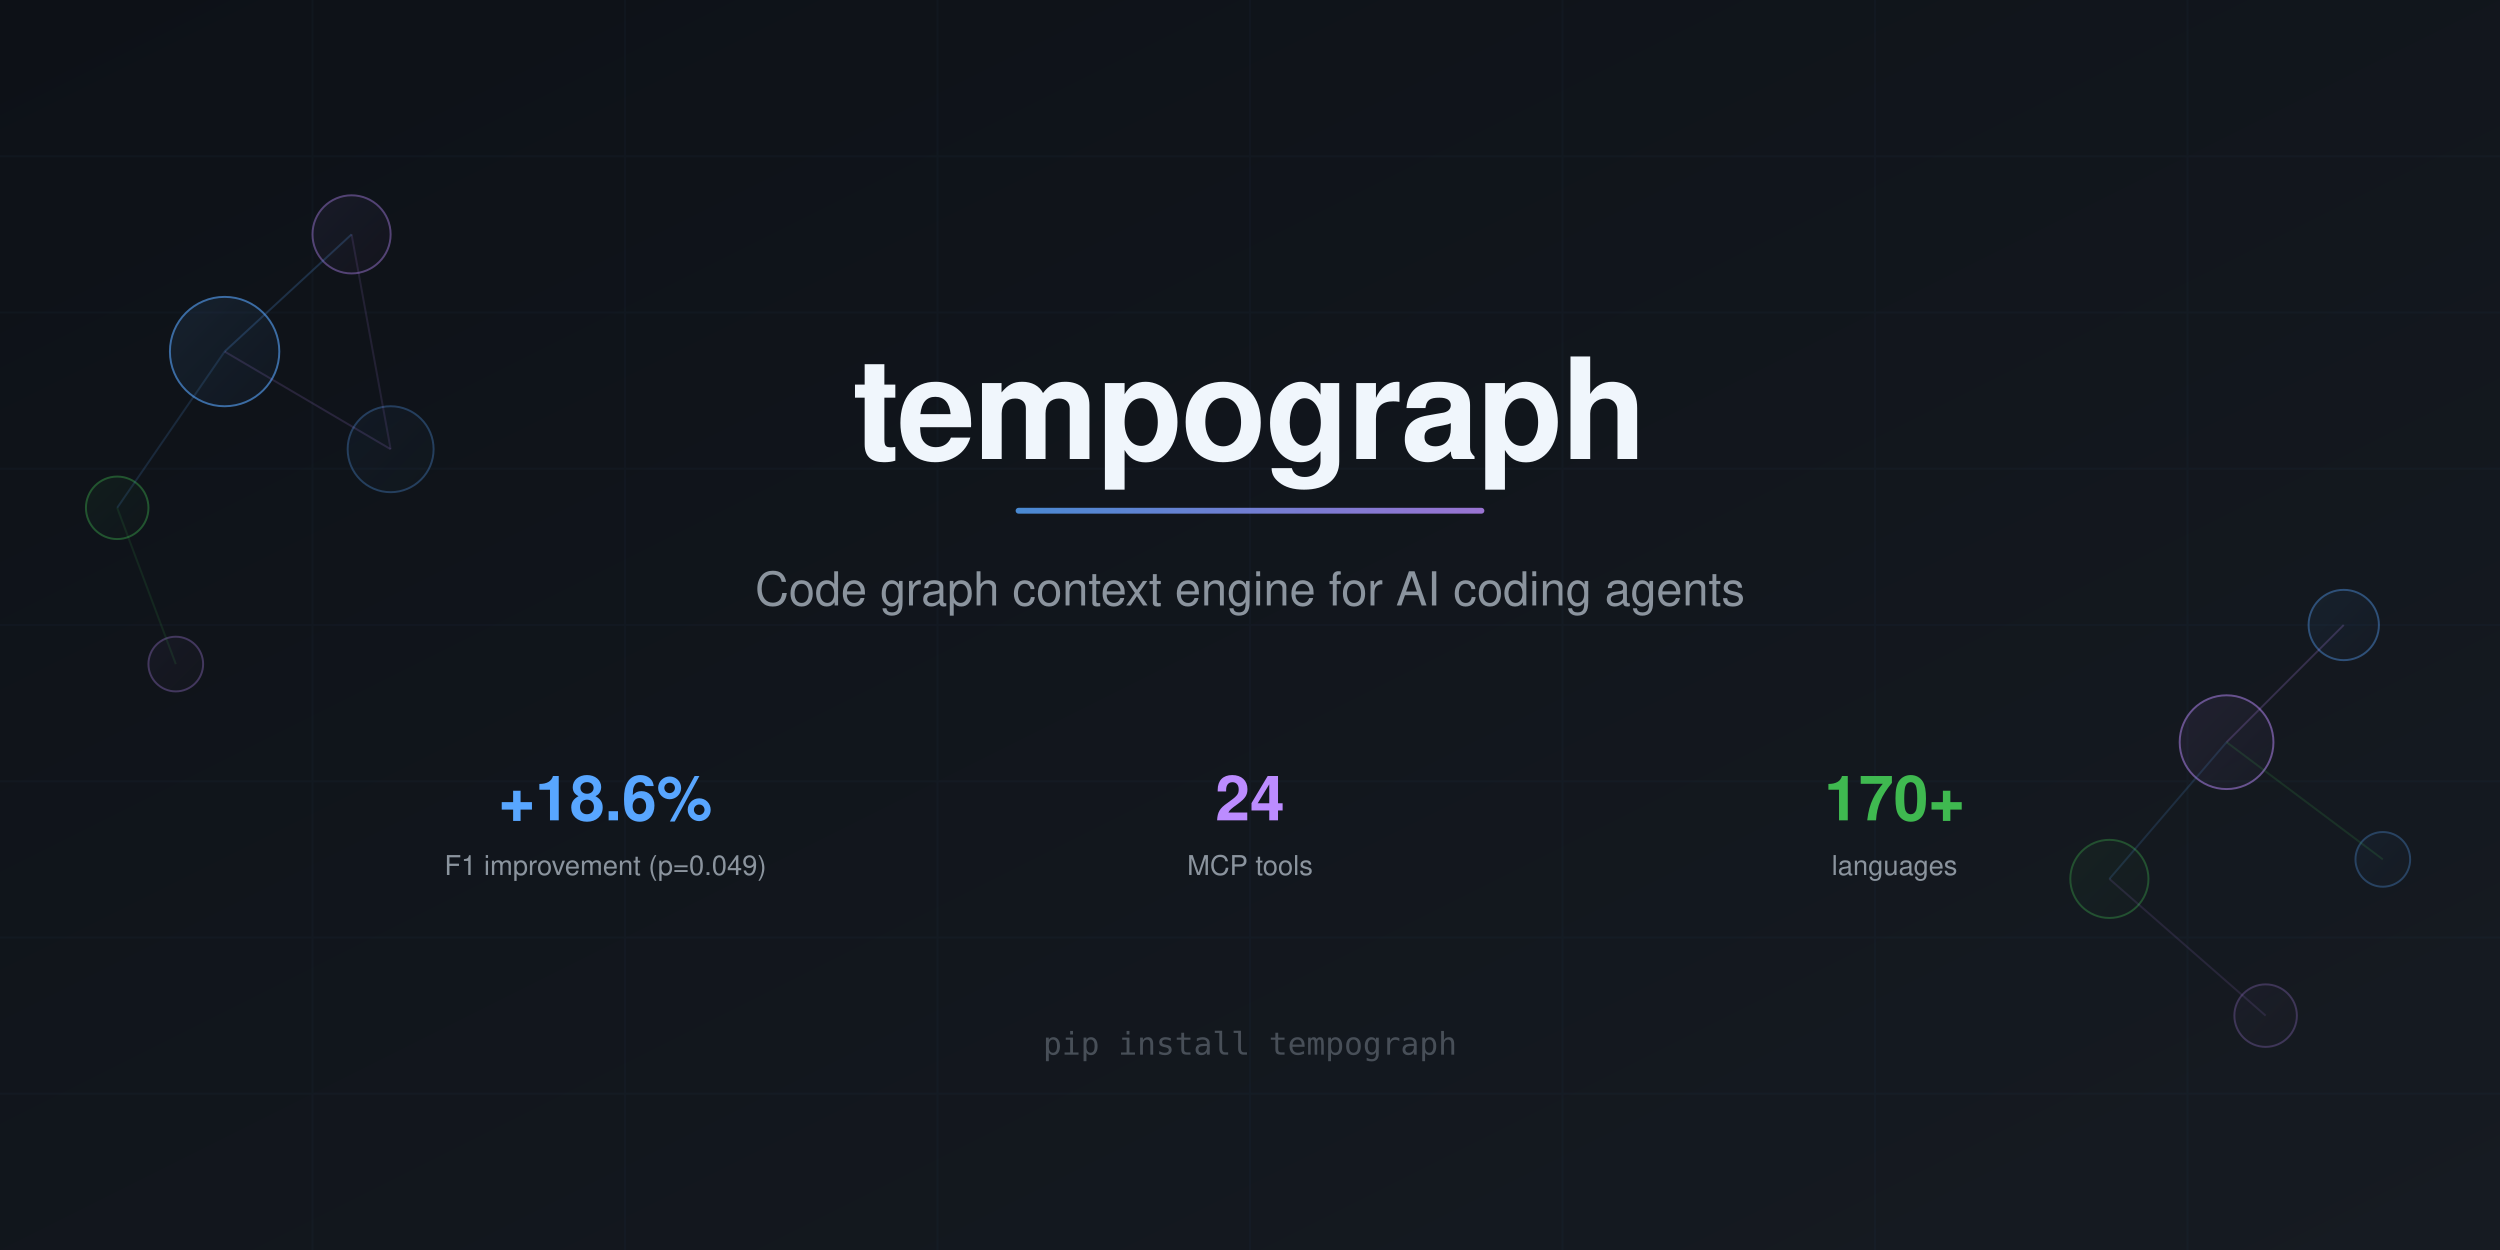
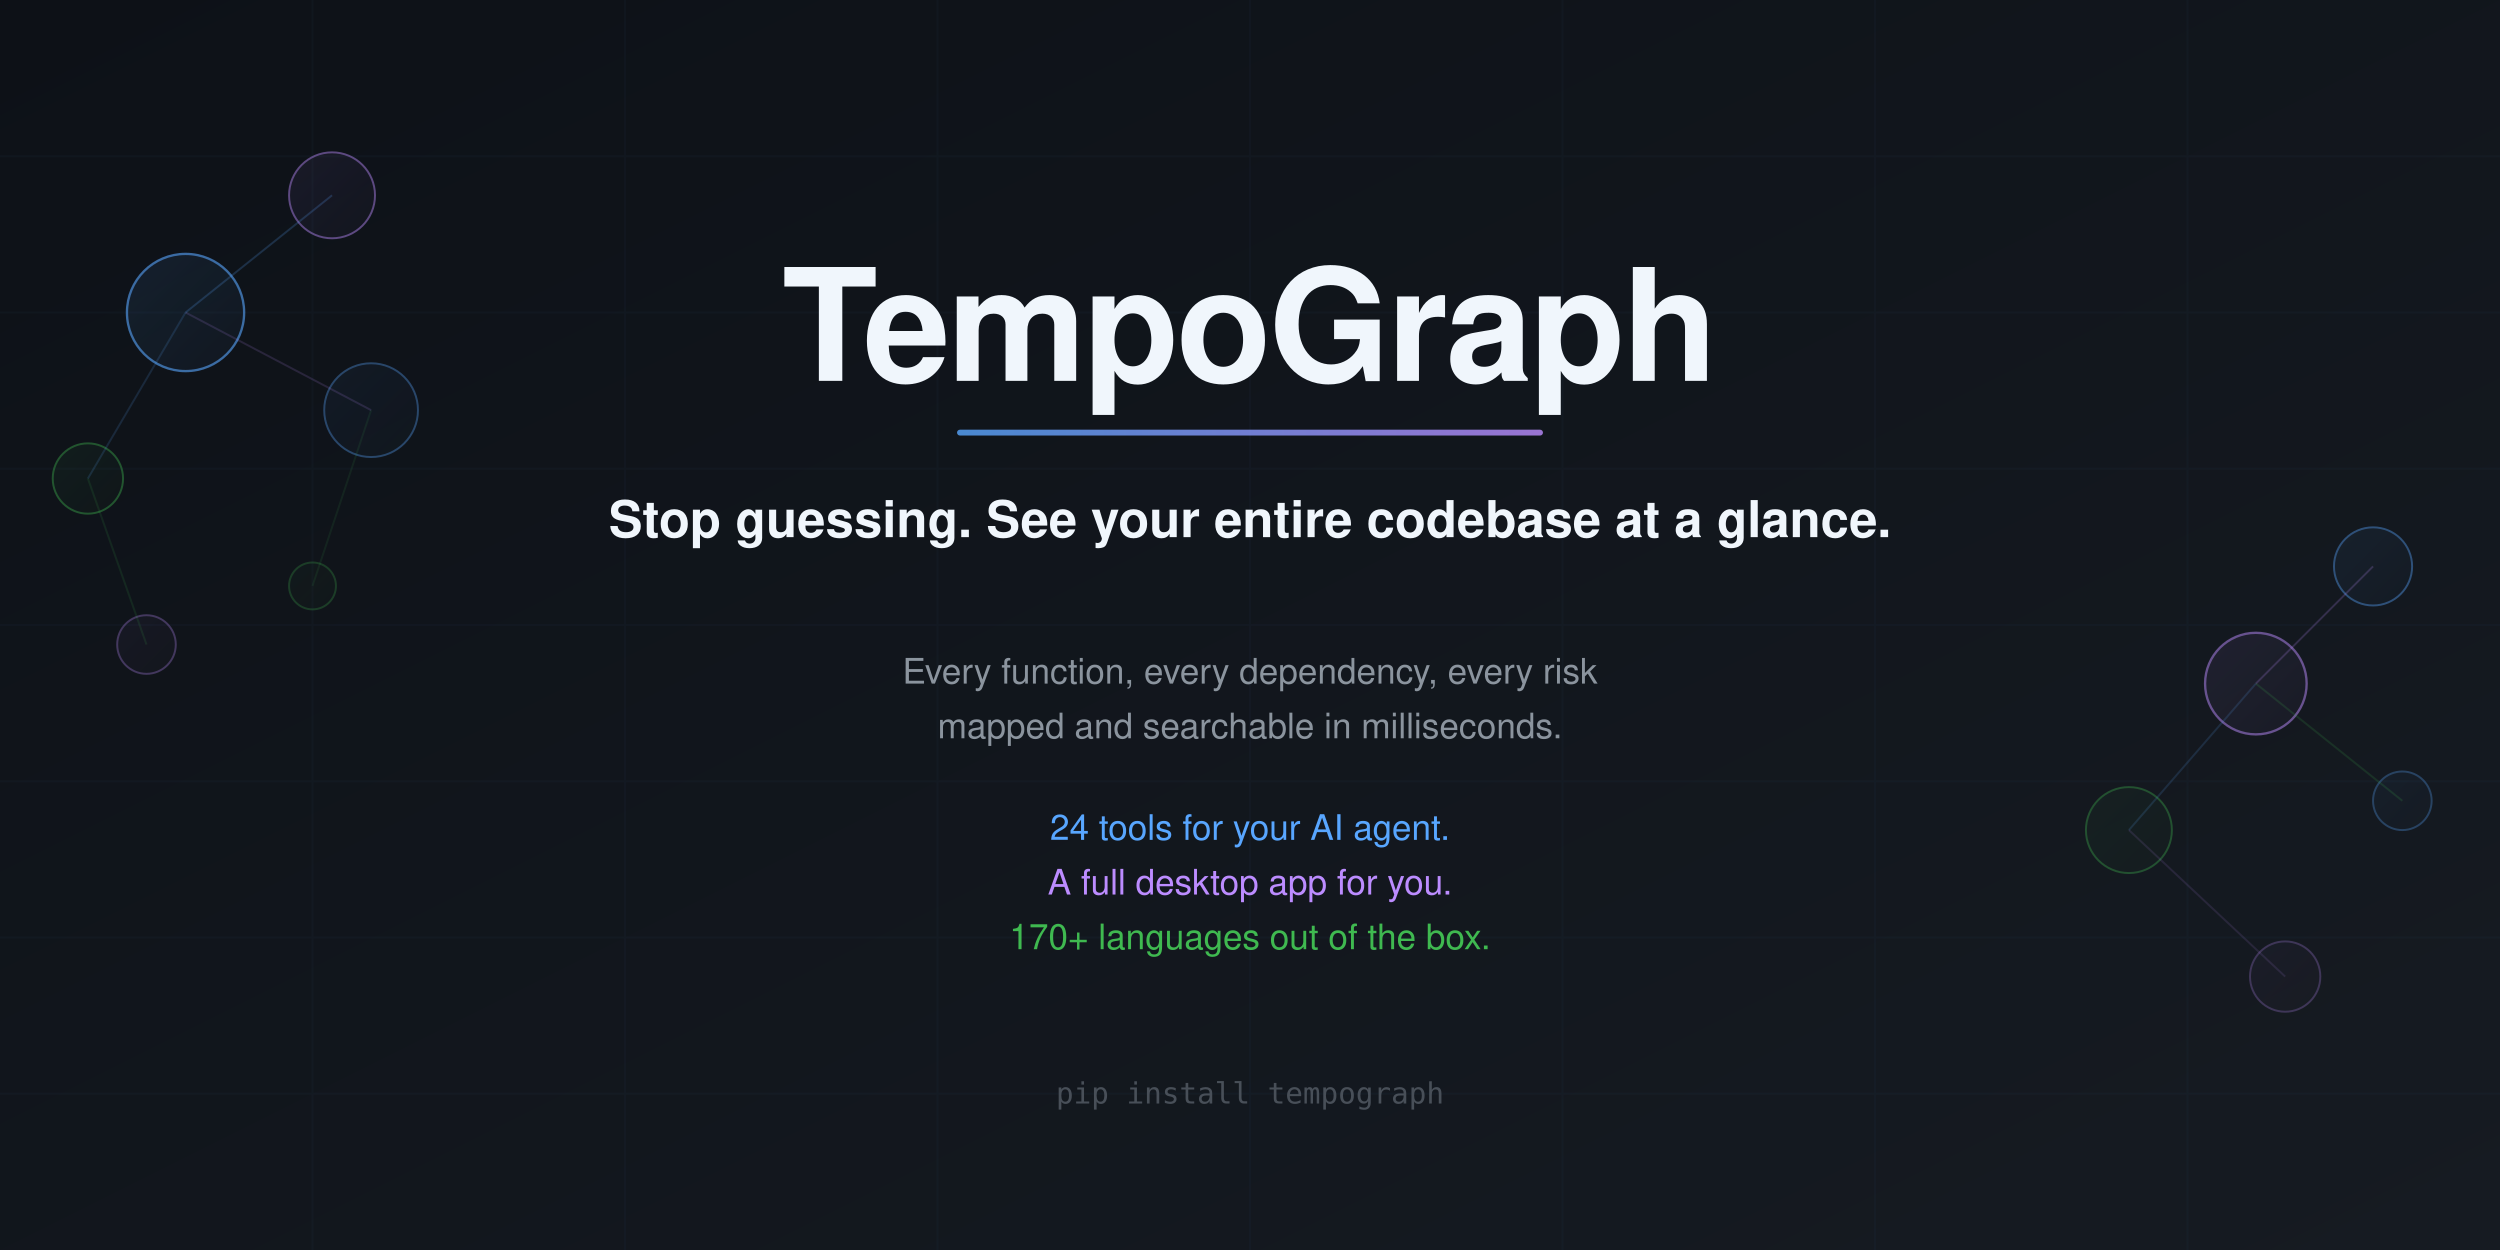
<svg xmlns="http://www.w3.org/2000/svg" width="1280" height="640" viewBox="0 0 1280 640">
  <defs>
    <linearGradient id="bg" x1="0%" y1="0%" x2="100%" y2="100%">
      <stop offset="0%" style="stop-color:#0d1117" />
      <stop offset="100%" style="stop-color:#161b22" />
    </linearGradient>
    <linearGradient id="accent" x1="0%" y1="0%" x2="100%" y2="0%">
      <stop offset="0%" style="stop-color:#58a6ff" />
      <stop offset="100%" style="stop-color:#bc8cff" />
    </linearGradient>
    <linearGradient id="node1" x1="0%" y1="0%" x2="100%" y2="100%">
      <stop offset="0%" style="stop-color:#58a6ff;stop-opacity:0.15" />
      <stop offset="100%" style="stop-color:#58a6ff;stop-opacity:0.05" />
    </linearGradient>
    <linearGradient id="node2" x1="0%" y1="0%" x2="100%" y2="100%">
      <stop offset="0%" style="stop-color:#bc8cff;stop-opacity:0.15" />
      <stop offset="100%" style="stop-color:#bc8cff;stop-opacity:0.05" />
    </linearGradient>
    <linearGradient id="node3" x1="0%" y1="0%" x2="100%" y2="100%">
      <stop offset="0%" style="stop-color:#3fb950;stop-opacity:0.15" />
      <stop offset="100%" style="stop-color:#3fb950;stop-opacity:0.05" />
    </linearGradient>
  </defs>
  <rect width="1280" height="640" fill="url(#bg)" />
  <g opacity="0.03" stroke="#58a6ff" stroke-width="1">
    <line x1="0" y1="80" x2="1280" y2="80" />
    <line x1="0" y1="160" x2="1280" y2="160" />
    <line x1="0" y1="240" x2="1280" y2="240" />
    <line x1="0" y1="320" x2="1280" y2="320" />
    <line x1="0" y1="400" x2="1280" y2="400" />
    <line x1="0" y1="480" x2="1280" y2="480" />
    <line x1="0" y1="560" x2="1280" y2="560" />
    <line x1="160" y1="0" x2="160" y2="640" />
    <line x1="320" y1="0" x2="320" y2="640" />
    <line x1="480" y1="0" x2="480" y2="640" />
    <line x1="640" y1="0" x2="640" y2="640" />
    <line x1="800" y1="0" x2="800" y2="640" />
    <line x1="960" y1="0" x2="960" y2="640" />
    <line x1="1120" y1="0" x2="1120" y2="640" />
  </g>
-   <circle cx="115" cy="180" r="28" fill="url(#node1)" stroke="#58a6ff" stroke-width="1" opacity="0.6" />
-   <circle cx="180" cy="120" r="20" fill="url(#node2)" stroke="#bc8cff" stroke-width="1" opacity="0.4" />
-   <circle cx="60" cy="260" r="16" fill="url(#node3)" stroke="#3fb950" stroke-width="1" opacity="0.4" />
-   <circle cx="200" cy="230" r="22" fill="url(#node1)" stroke="#58a6ff" stroke-width="1" opacity="0.3" />
-   <circle cx="90" cy="340" r="14" fill="url(#node2)" stroke="#bc8cff" stroke-width="1" opacity="0.3" />
-   <line x1="115" y1="180" x2="180" y2="120" stroke="#58a6ff" stroke-width="1" opacity="0.2" />
-   <line x1="115" y1="180" x2="60" y2="260" stroke="#58a6ff" stroke-width="1" opacity="0.15" />
-   <line x1="115" y1="180" x2="200" y2="230" stroke="#bc8cff" stroke-width="1" opacity="0.15" />
-   <line x1="60" y1="260" x2="90" y2="340" stroke="#3fb950" stroke-width="1" opacity="0.12" />
-   <line x1="200" y1="230" x2="180" y2="120" stroke="#bc8cff" stroke-width="1" opacity="0.12" />
-   <circle cx="1140" cy="380" r="24" fill="url(#node2)" stroke="#bc8cff" stroke-width="1" opacity="0.5" />
-   <circle cx="1200" cy="320" r="18" fill="url(#node1)" stroke="#58a6ff" stroke-width="1" opacity="0.4" />
-   <circle cx="1080" cy="450" r="20" fill="url(#node3)" stroke="#3fb950" stroke-width="1" opacity="0.35" />
-   <circle cx="1220" cy="440" r="14" fill="url(#node1)" stroke="#58a6ff" stroke-width="1" opacity="0.3" />
-   <circle cx="1160" cy="520" r="16" fill="url(#node2)" stroke="#bc8cff" stroke-width="1" opacity="0.25" />
-   <line x1="1140" y1="380" x2="1200" y2="320" stroke="#bc8cff" stroke-width="1" opacity="0.2" />
-   <line x1="1140" y1="380" x2="1080" y2="450" stroke="#58a6ff" stroke-width="1" opacity="0.15" />
-   <line x1="1140" y1="380" x2="1220" y2="440" stroke="#3fb950" stroke-width="1" opacity="0.15" />
-   <line x1="1080" y1="450" x2="1160" y2="520" stroke="#bc8cff" stroke-width="1" opacity="0.12" />
-   <text x="640" y="235" text-anchor="middle" font-family="-apple-system, BlinkMacSystemFont, 'Segoe UI', Helvetica, Arial, sans-serif" font-size="72" font-weight="700" fill="#f0f6fc" letter-spacing="-1">tempograph</text>
-   <rect x="520" y="260" width="240" height="3" rx="1.5" fill="url(#accent)" opacity="0.8" />
-   <text x="640" y="310" text-anchor="middle" font-family="-apple-system, BlinkMacSystemFont, 'Segoe UI', Helvetica, Arial, sans-serif" font-size="24" fill="#8b949e">Code graph context engine for AI coding agents</text>
-   <g font-family="-apple-system, BlinkMacSystemFont, 'Segoe UI', Helvetica, Arial, sans-serif">
-     <text x="310" y="420" text-anchor="middle" font-size="32" font-weight="700" fill="#58a6ff">+18.6%</text>
-     <text x="310" y="448" text-anchor="middle" font-size="14" fill="#8b949e">F1 improvement (p=0.049)</text>
-     <text x="640" y="420" text-anchor="middle" font-size="32" font-weight="700" fill="#bc8cff">24</text>
-     <text x="640" y="448" text-anchor="middle" font-size="14" fill="#8b949e">MCP tools</text>
-     <text x="970" y="420" text-anchor="middle" font-size="32" font-weight="700" fill="#3fb950">170+</text>
-     <text x="970" y="448" text-anchor="middle" font-size="14" fill="#8b949e">languages</text>
+   <circle cx="95" cy="160" r="30" fill="url(#node1)" stroke="#58a6ff" stroke-width="1.2" opacity="0.6" />
+   <circle cx="170" cy="100" r="22" fill="url(#node2)" stroke="#bc8cff" stroke-width="1" opacity="0.45" />
+   <circle cx="45" cy="245" r="18" fill="url(#node3)" stroke="#3fb950" stroke-width="1" opacity="0.4" />
+   <circle cx="190" cy="210" r="24" fill="url(#node1)" stroke="#58a6ff" stroke-width="1" opacity="0.35" />
+   <circle cx="75" cy="330" r="15" fill="url(#node2)" stroke="#bc8cff" stroke-width="1" opacity="0.3" />
+   <circle cx="160" cy="300" r="12" fill="url(#node3)" stroke="#3fb950" stroke-width="1" opacity="0.25" />
+   <line x1="95" y1="160" x2="170" y2="100" stroke="#58a6ff" stroke-width="1" opacity="0.2" />
+   <line x1="95" y1="160" x2="45" y2="245" stroke="#58a6ff" stroke-width="1" opacity="0.15" />
+   <line x1="95" y1="160" x2="190" y2="210" stroke="#bc8cff" stroke-width="1" opacity="0.15" />
+   <line x1="45" y1="245" x2="75" y2="330" stroke="#3fb950" stroke-width="1" opacity="0.12" />
+   <line x1="190" y1="210" x2="160" y2="300" stroke="#3fb950" stroke-width="1" opacity="0.1" />
+   <circle cx="1155" cy="350" r="26" fill="url(#node2)" stroke="#bc8cff" stroke-width="1.2" opacity="0.5" />
+   <circle cx="1215" cy="290" r="20" fill="url(#node1)" stroke="#58a6ff" stroke-width="1" opacity="0.4" />
+   <circle cx="1090" cy="425" r="22" fill="url(#node3)" stroke="#3fb950" stroke-width="1" opacity="0.35" />
+   <circle cx="1230" cy="410" r="15" fill="url(#node1)" stroke="#58a6ff" stroke-width="1" opacity="0.3" />
+   <circle cx="1170" cy="500" r="18" fill="url(#node2)" stroke="#bc8cff" stroke-width="1" opacity="0.25" />
+   <line x1="1155" y1="350" x2="1215" y2="290" stroke="#bc8cff" stroke-width="1" opacity="0.2" />
+   <line x1="1155" y1="350" x2="1090" y2="425" stroke="#58a6ff" stroke-width="1" opacity="0.15" />
+   <line x1="1155" y1="350" x2="1230" y2="410" stroke="#3fb950" stroke-width="1" opacity="0.15" />
+   <line x1="1090" y1="425" x2="1170" y2="500" stroke="#bc8cff" stroke-width="1" opacity="0.12" />
+   <text x="640" y="195" text-anchor="middle" font-family="-apple-system, BlinkMacSystemFont, 'Segoe UI', Helvetica, Arial, sans-serif" font-size="80" font-weight="700" fill="#f0f6fc" letter-spacing="-1.5">TempoGraph</text>
+   <rect x="490" y="220" width="300" height="3" rx="1.5" fill="url(#accent)" opacity="0.8" />
+   <text x="640" y="275" text-anchor="middle" font-family="-apple-system, BlinkMacSystemFont, 'Segoe UI', Helvetica, Arial, sans-serif" font-size="26" font-weight="600" fill="#f0f6fc">Stop guessing. See your entire codebase at a glance.</text>
+   <g font-family="-apple-system, BlinkMacSystemFont, 'Segoe UI', Helvetica, Arial, sans-serif" text-anchor="middle">
+     <text x="640" y="350" font-size="18" fill="#8b949e">Every function, every dependency, every risk</text>
+     <text x="640" y="378" font-size="18" fill="#8b949e">mapped and searchable in milliseconds.</text>
+     <text x="640" y="430" font-size="18" fill="#58a6ff">24 tools for your AI agent.</text>
+     <text x="640" y="458" font-size="18" fill="#bc8cff">A full desktop app for you.</text>
+     <text x="640" y="486" font-size="18" fill="#3fb950">170+ languages out of the box.</text>
  </g>
-   <text x="640" y="540" text-anchor="middle" font-family="'SF Mono', 'Fira Code', 'Fira Mono', Menlo, monospace" font-size="16" fill="#484f58">pip install tempograph</text>
+   <text x="640" y="565" text-anchor="middle" font-family="'SF Mono', 'Fira Code', 'Fira Mono', Menlo, monospace" font-size="15" fill="#484f58">pip install tempograph</text>
</svg>
